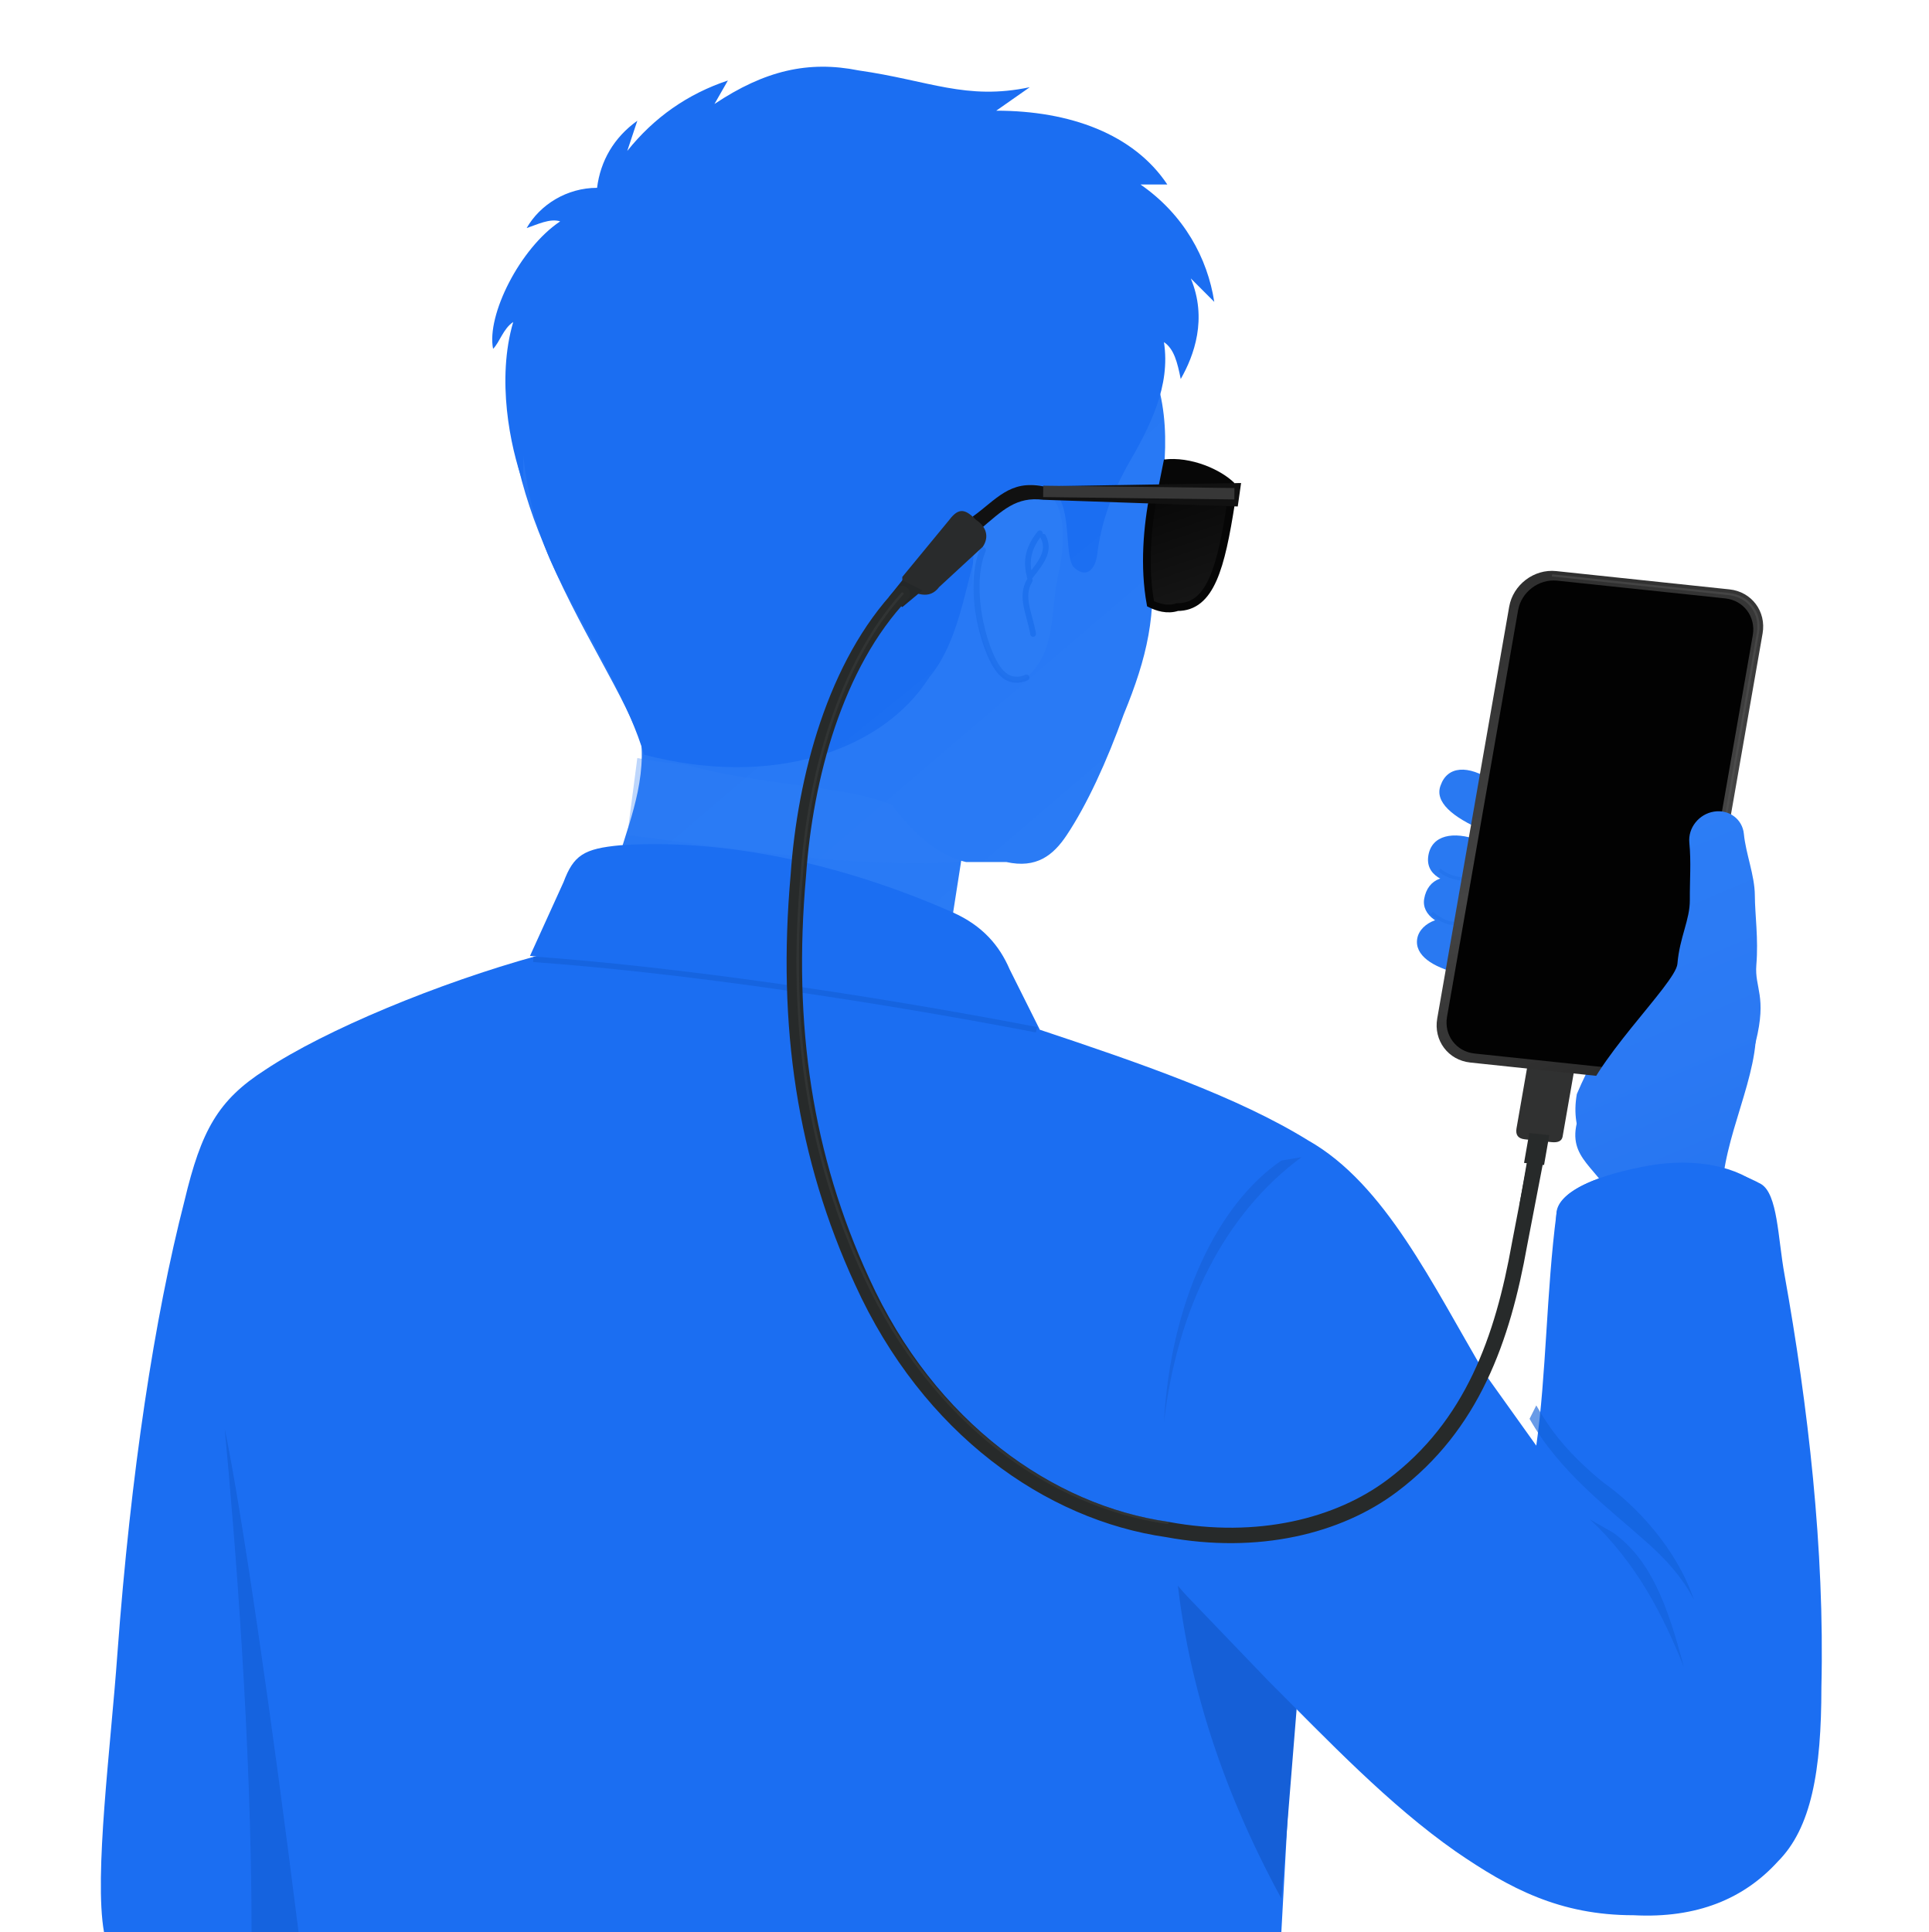
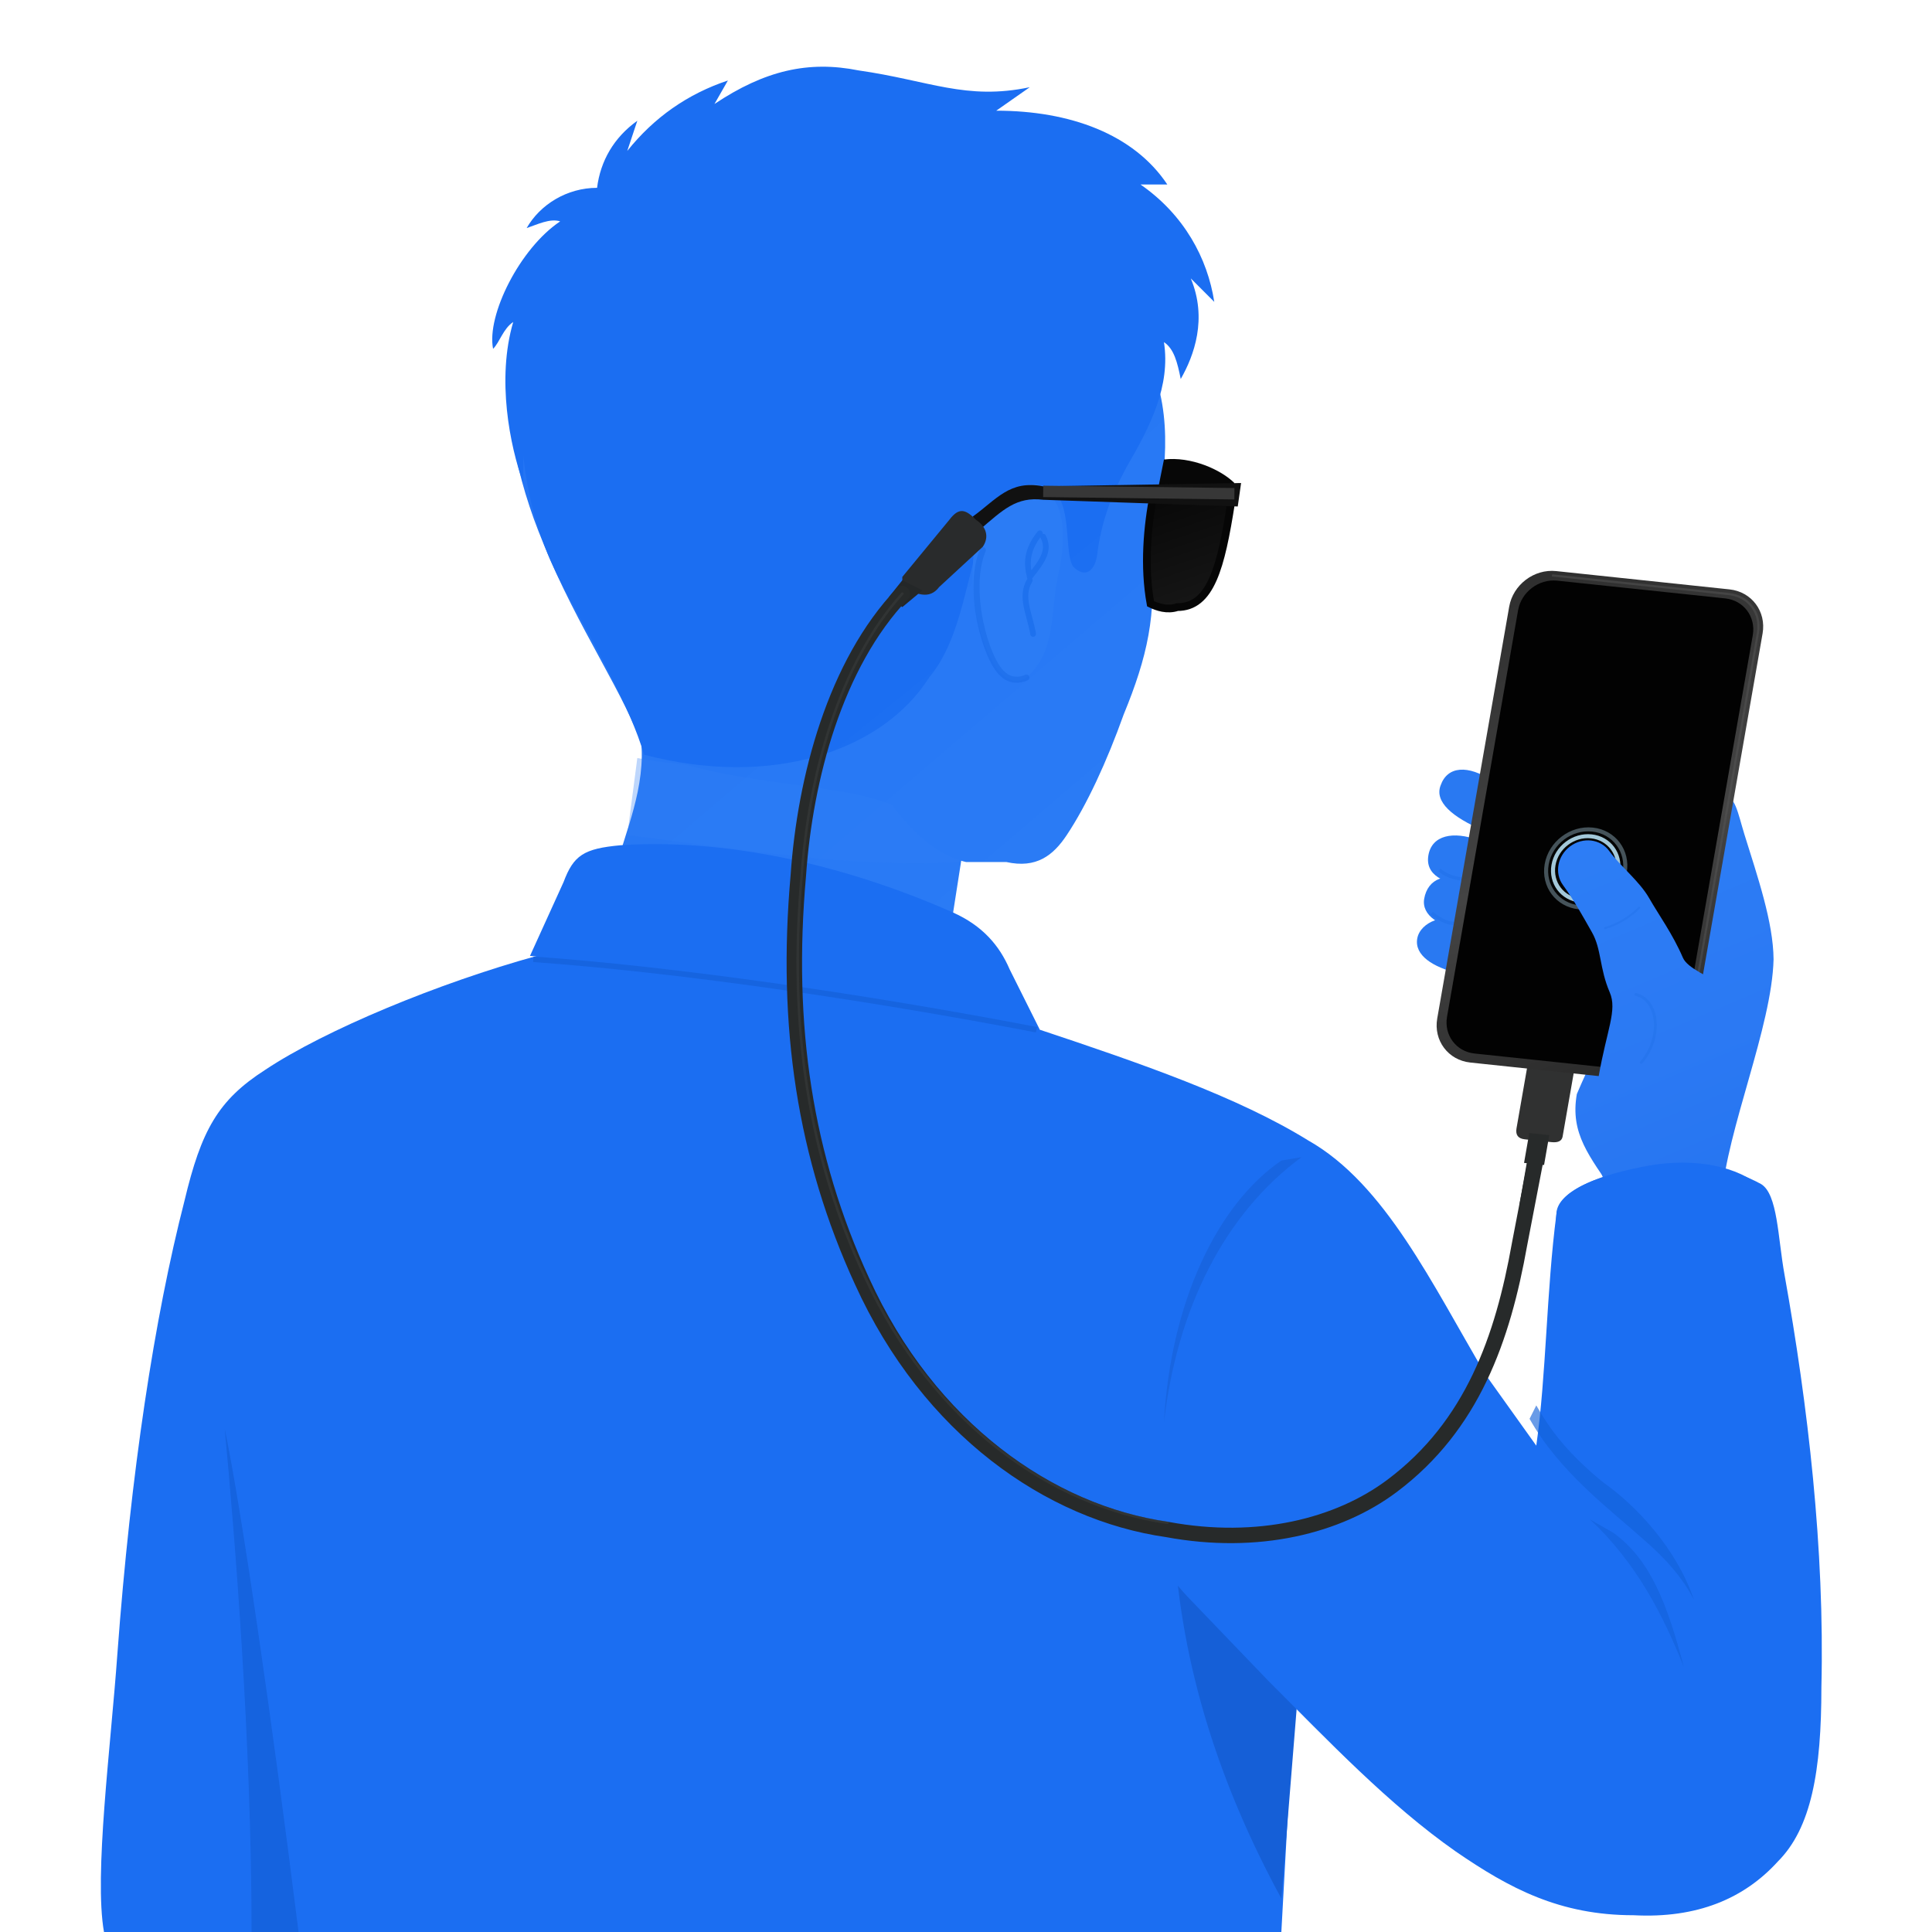
<svg xmlns="http://www.w3.org/2000/svg" width="575" height="576" viewBox="160 0 575 576" role="img" aria-labelledby="title description">
  <defs>
    <linearGradient id="skin-blue" x1="345" y1="114" x2="493" y2="287" gradientUnits="userSpaceOnUse">
      <stop stop-color="#2475f4" />
      <stop offset="1" stop-color="#2b7cf5" />
    </linearGradient>
    <linearGradient id="hair-blue" x1="339" y1="28" x2="495" y2="221" gradientUnits="userSpaceOnUse">
      <stop stop-color="#1b6ef2" />
      <stop offset=".72" stop-color="#1b6ef2" />
      <stop offset="1" stop-color="#1d70f3" />
    </linearGradient>
    <linearGradient id="hand-blue" x1="27" y1="72" x2="89" y2="180" gradientUnits="userSpaceOnUse">
      <stop stop-color="#2d7ef6" />
      <stop offset=".65" stop-color="#2b79f3" />
      <stop offset="1" stop-color="#2675f1" />
    </linearGradient>
    <linearGradient id="lens-black" x1="508" y1="147" x2="519" y2="180" gradientUnits="userSpaceOnUse">
      <stop stop-color="#080808" />
      <stop offset="1" stop-color="#161616" />
    </linearGradient>
    <linearGradient id="frame-gray" x1="3" y1="0" x2="74" y2="147" gradientUnits="userSpaceOnUse">
      <stop stop-color="#2e2e2e" />
      <stop offset=".55" stop-color="#444444" />
      <stop offset="1" stop-color="#282828" />
    </linearGradient>
    <clipPath id="screen-clip">
      <rect x="3" y="3" width="70" height="142" rx="10" />
    </clipPath>
  </defs>
  <g id="illustration">
    <g id="body" fill="#1b6ef2">
      <path id="torso" d="M191 576 C188 559 193 521 195 493 C199 439 206 393 215 358 C220 337 225 328 239 319 C257 307 291 293 320 285 L352 272 C393 266 432 285 470 307 C500 317 529 327 550 340 C573 353 587 383 603 410 L548 460 L546 503 L542 576 Z" />
      <path d="M227 426 C232 450 241 512 249 576 H235 C235 519 230 458 227 426Z" fill="#125cd4" opacity=".66" />
      <path d="M510 459 C523 479 534 492 547 504 L542 566 C524 533 512 497 510 459Z" fill="#155fd7" />
    </g>
    <g id="neck">
      <path d="M350 215 C354 229 348 244 345 254 L334 267 C354 283 405 297 449 288 L444 273 L449 241Z" fill="url(#skin-blue)" />
      <path d="M350 226 C381 232 420 225 449 241 L446 257 C414 259 380 253 347 249Z" fill="#2f7df5" opacity=".32" />
    </g>
    <g id="head">
      <path id="face" d="M341 67 C364 46 412 45 446 55 C478 64 496 86 505 114 C510 131 506 149 503 165 C505 183 502 196 495 213 C490 227 484 240 478 249 C474 255 469 259 460 257 L448 257 C439 255 431 247 426 240 C409 233 381 235 352 224 C347 208 332 187 322 162 C314 143 309 120 313 104 C317 84 326 74 341 67Z" fill="url(#skin-blue)" />
      <path id="hair" d="M316 144 C312 133 308 113 313 96 C310 98 309 102 307 104 C305 94 315 74 327 66 C324 65 320 67 317 68 C321 61 329 56 338 56 C339 48 343 41 350 36 L347 45 C355 35 365 28 377 24 L373 31 C388 21 401 18 416 21 C437 24 448 30 467 26 L457 33 C479 33 498 40 508 55 L500 55 C513 64 520 77 522 90 L515 83 C520 95 516 106 512 113 C511 108 510 104 507 102 C509 115 503 127 496 139 C490 150 488 158 487 166 C486 171 483 172 480 169 C477 165 480 149 473 146 C465 141 458 148 453 159 C448 171 447 190 437 202 C423 224 390 235 352 225 C348 211 337 192 329 177 C322 164 318 153 316 136Z" fill="url(#hair-blue)" />
      <path id="ear" d="M452 157 C457 149 463 145 469 146 C477 147 478 158 476 169 C473 181 475 192 468 200 C464 205 460 203 457 199 C450 188 448 169 452 157Z" fill="#2b7cf5" />
      <path d="M470 159 C466 164 466 168 467 172 C471 167 473 164 471 160 M467 173 C464 178 467 183 468 189" fill="none" stroke="#176be9" stroke-width="1.7" stroke-linecap="round" opacity=".65" />
      <path d="M453 164 C448 176 454 197 459 201 C461 203 464 203 466 202" fill="none" stroke="#1466e3" stroke-width="1.8" stroke-linecap="round" opacity=".45" />
    </g>
    <g id="collar">
      <path d="M318 285 L328 263 C331 255 334 253 345 252 C375 250 410 257 444 272 C453 276 458 282 461 289 L470 307 C424 295 367 288 318 285Z" fill="#1b6ef2" />
      <path d="M319 286 C361 289 417 297 469 307" fill="none" stroke="#1460d9" stroke-width="1.65" opacity=".72" />
    </g>
    <g id="raised-arm">
      <path id="sleeve" d="M547 341 C570 352 584 380 603 410 L618 431 C621 410 621 385 624 362 C625 355 635 351 649 348 C661 345 676 348 685 353 C690 356 690 369 692 380 C699 419 704 462 703 503 C703 528 700 545 690 555 C680 566 666 572 647 571 C625 571 610 563 594 552 C574 538 556 519 538 501 L514 476 C501 462 496 447 502 425 C507 387 516 356 547 341Z" fill="#1b6ef2" />
      <path d="M548 345 C525 362 511 390 507 424 C509 388 523 359 542 346Z" fill="#165fd6" opacity=".6" />
      <path d="M616 423 C625 439 640 450 650 459 C657 465 662 471 665 477 C660 462 648 449 638 442 C627 433 622 426 618 419Z" fill="#1260d9" opacity=".63" />
      <path d="M634 453 C648 466 656 482 662 497 C657 478 652 465 641 457Z" fill="#1260d9" opacity=".6" />
    </g>
    <g id="glasses">
      <path d="M507 137 C515 136 524 140 528 144 L526 149 L505 147Z" fill="#070707" />
      <path d="M504 147 L527 150 C524 169 521 181 511 181 C508 182 505 181 503 180 C501 169 502 157 504 147Z" fill="url(#lens-black)" stroke="#060606" stroke-width="2.3" />
      <path d="M450 154 C457 149 461 143 471 145 L530 144 L529 151 L471 149 C463 148 459 152 452 158Z" fill="#111111" />
      <path d="M471 146.5 L528 147.2" stroke="#373737" stroke-width="3.4" />
      <path d="M429 172 L443 155 C446 151 448 152 451 155 C454 157 455 160 453 163 L440 175 C437 179 433 177 429 175Z" fill="#292b2c" />
      <path d="M429 173 L425 178 L429 181 L435 176Z" fill="#242728" />
    </g>
    <g id="cable" fill="none" stroke-linecap="round">
      <path d="M429 177 C409 198 400 232 398 261 C394 306 400 345 417 382 C437 426 473 451 508 456 C535 461 559 455 575 443 C599 425 608 399 613 371 L618 345" stroke="#272a2a" stroke-width="4.6" />
      <path d="M429 177 C410 198 401 232 399 261 C395 306 401 345 418 381 C438 424 473 449 508 454" stroke="#434545" stroke-width=".75" opacity=".36" />
    </g>
    <g id="phone-and-hand" transform="matrix(.994 .105 -.173 .99 612 169)">
      <g id="palm-behind-phone" fill="url(#hand-blue)">
-         <path id="rear-palm" d="M69 81 C73 76 77 80 80 87 C84 97 89 114 94 127 C98 143 90 162 93 180 L61 182 C52 172 45 166 45 154 C49 137 59 116 69 81Z" />
+         <path id="rear-palm" d="M73 62 C76 60 78 66 81 72 C87 84 94 97 96 108 C99 128 91 160 93 180 L61 182 C52 172 45 166 45 154 C49 137 62 97 73 62Z" />
      </g>
      <g id="gripping-fingers" fill="#2979f2">
        <path d="M4 64 C-4 60-10 61-11 67 C-12 72-6 76 4 79Z" />
        <path d="M3 82 C-5 80-11 82-11 88 C-11 94-5 96 3 96Z" />
        <path d="M3 95 C-5 92-10 95-10 101 C-10 106-4 109 4 109Z" />
        <path d="M4 107 C-3 104-10 108-10 113 C-10 118-4 121 4 122Z" />
        <path d="M-7 92 C-4 94-1 94 1 94 M-7 105 C-4 107-1 108 2 107" stroke="#1669df" stroke-width="1" fill="none" opacity=".28" />
      </g>
      <g id="phone">
        <g id="connector">
          <path d="M29 147 H43 V167 Q43 169 40 169 H32 Q29 169 29 166Z" fill="#303131" />
          <path d="M33 167 H39 V176 H33Z" fill="#272a2a" />
          <path d="M36 174 V188" stroke="#272a2a" stroke-width="4.4" stroke-linecap="round" />
        </g>
        <rect width="76" height="148" rx="12" fill="url(#frame-gray)" />
        <rect x="2.8" y="2.8" width="70.4" height="142.4" rx="10" fill="#020202" />
        <path d="M11 1.4 H64 C70 1.4 74.6 6 74.6 12 V135" fill="none" stroke="#555555" stroke-width=".65" opacity=".5" />
      </g>
+       <g id="gesture-feedback" clip-path="url(#screen-clip)">
+         <circle id="touch-contact" cx="36" cy="87" r="11.7" fill="none" stroke="#c2ebff" stroke-width="1.2" opacity="0.35" />
+         <circle id="tap-ripple-1" cx="36" cy="87" r="9.66" opacity="0.85" fill="none" stroke="#bfebff" stroke-width="1.2" />
+       </g>
      <g id="thumb-and-palm">
-         <path id="hand-silhouette" d="M61 184  C54 174 44 173 47 159  C47 145 68.47 118.33 67.92 112.35  C67.19 104.39 69.36 98.98 68.29 93.08  C67.22 87.17 66.77 81.92 65.19 76.13  C64.01 71.82 66.55 67.36 70.87 66.19  C75.18 65.01 79.64 67.55 80.81 71.87  C82.39 77.66 86.12 83.75 87.19 89.65  C88.25 95.56 90.49 102.24 91.22 110.21  C91.87 117.18 96 119 95 133  C94 146 90 157 91 167  C91 174 93 179 94 184  C82 178 70 178 61 184Z" fill="url(#hand-blue)" />
-         <g id="hand-details" opacity="0" fill="none" stroke="#1666dc" stroke-linecap="round">
-           <path id="thenar-crease" d="M74.96 115.72 C84.57 118.28 87.57 129.28 82.57 137.28" stroke-width=".85" />
-           <path id="thumb-joint" d="M72.31 93.36 C76.13 93.69 80.06 92.98 83.53 91.33" stroke-width=".65" />
+         <path id="hand-silhouette" d="M61 184  C54 174 47.52 162 50.52 148  C50.52 134 52.65 127.96 49.45 122.88  C45.17 116.12 44.84 110.39 41.12 105.68  C37.4 100.97 34.35 96.93 30.16 92.63  C26.97 89.37 27.03 84.13 30.29 80.94  C33.56 77.75 38.8 77.81 41.99 81.07  C46.18 85.36 52.47 89.07 56.19 93.77  C59.91 98.48 64.96 103.62 69.23 110.38  C72.97 116.3 96.23 117.56 95.23 131.56  C94.23 144.56 90 157 91 167  C91 174 93 179 94 184  C82 178 70 178 61 184Z" fill="url(#hand-blue)" />
+         <g id="hand-details" opacity="0.2" fill="none" stroke="#1666dc" stroke-linecap="round">
+           <path id="thenar-crease" d="M57.25 122.69 C64.34 123.63 67.34 134.63 62.34 142.63" stroke-width=".85" />
+           <path id="thumb-joint" d="M44.8 104.05 C48.33 102.54 51.46 100.06 53.75 96.98" stroke-width=".65" />
        </g>
      </g>
    </g>
    <g id="cuff" fill="#1b6ef2">
      <path d="M624 362 C624 356 634 351 649 348 C663 345 676 347 684 353 C687 355 688 361 689 368 L692 389 C672 389 645 385 623 376Z" />
    </g>
  </g>
</svg>
